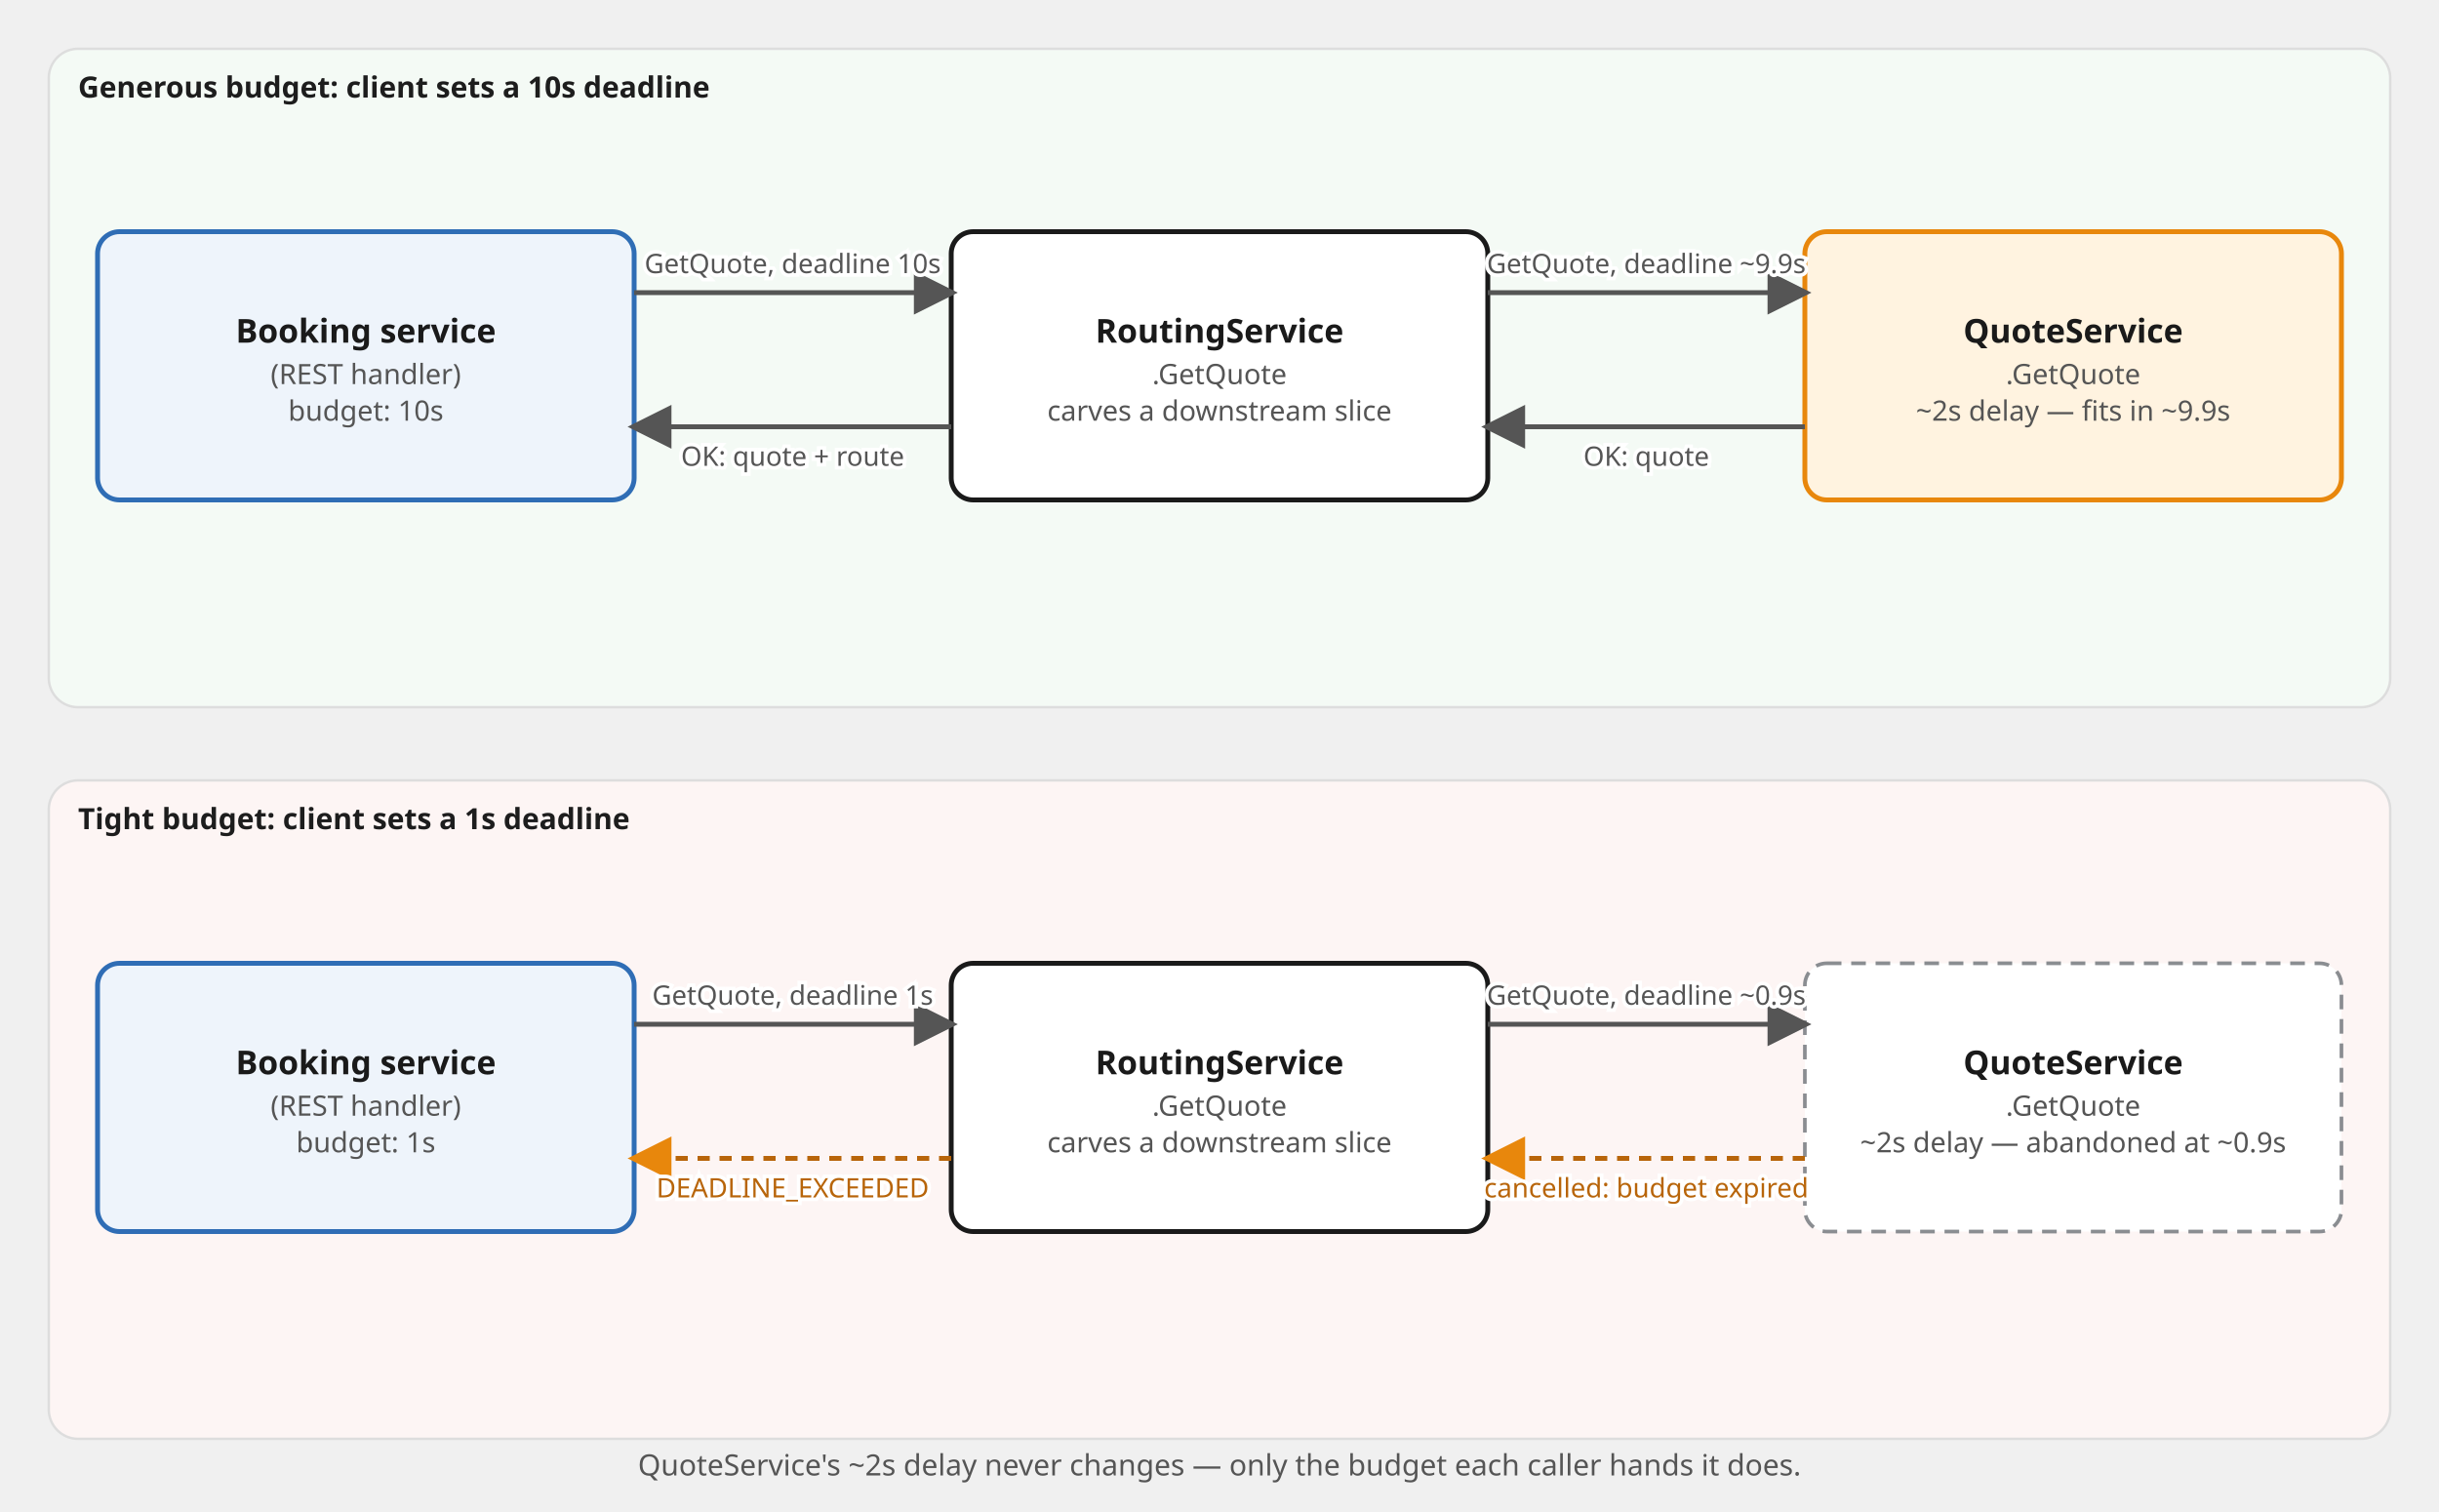
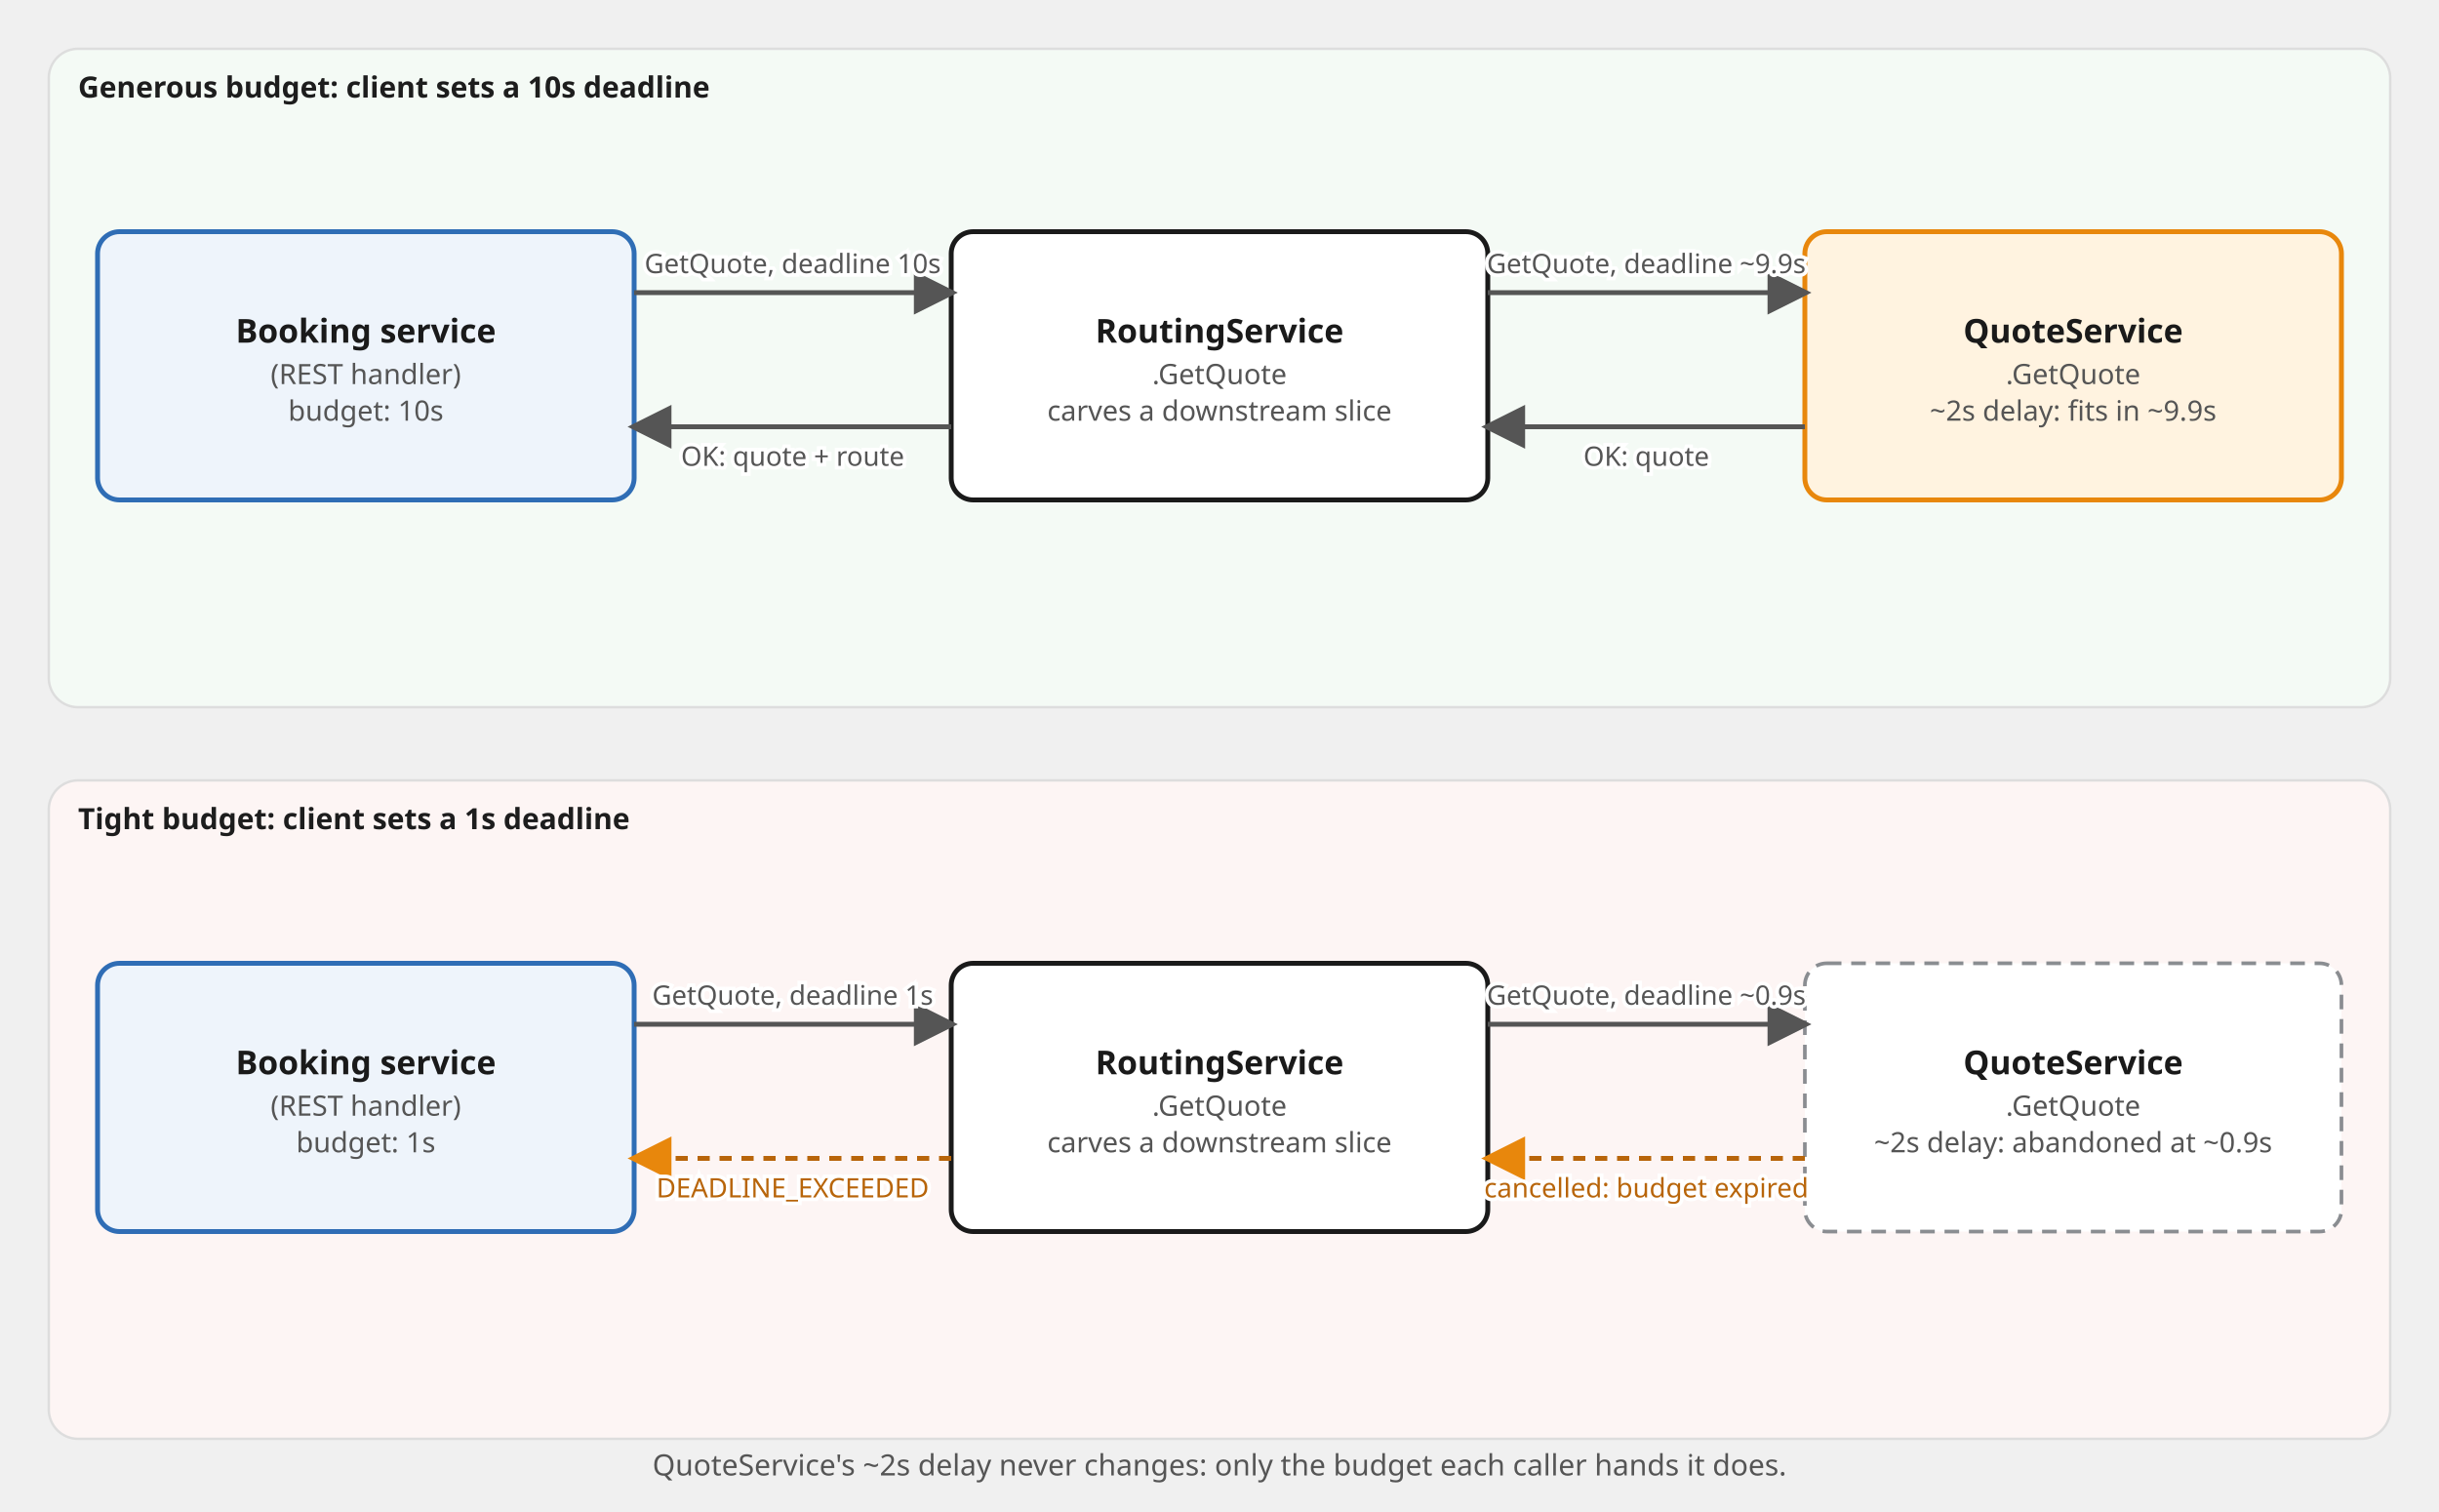
<svg xmlns="http://www.w3.org/2000/svg" viewBox="0 0 1000 620" font-family="'Red Hat Text', system-ui, sans-serif" role="img">
  <defs>
    <marker id="a" viewBox="0 0 10 10" refX="8.5" refY="5" markerWidth="9" markerHeight="9" orient="auto-start-reverse">
      <path d="M0,0 L10,5 L0,10 z" fill="#555" />
    </marker>
    <marker id="am" viewBox="0 0 10 10" refX="8.5" refY="5" markerWidth="9" markerHeight="9" orient="auto-start-reverse">
      <path d="M0,0 L10,5 L0,10 z" fill="#e8870c" />
    </marker>
  </defs>
  <rect x="20" y="20" width="960" height="270" rx="12" fill="#f4faf5" stroke="#ddd" />
  <text x="32" y="40" font-size="12" font-weight="700" fill="#1d1d1d">Generous budget: client sets a 10s deadline</text>
  <rect x="20" y="320" width="960" height="270" rx="12" fill="#fdf5f4" stroke="#ddd" />
  <text x="32" y="340" font-size="12" font-weight="700" fill="#1d1d1d">Tight budget: client sets a 1s deadline</text>
  <rect x="40" y="95" width="220" height="110" rx="9" fill="#eef4fb" stroke="#2f6db5" stroke-width="2" />
  <text x="150.0" y="140.5" font-size="13.5" font-weight="700" fill="#1a1a1a" text-anchor="middle">Booking service</text>
  <text x="150.0" y="157.5" font-size="11.5" fill="#555555" text-anchor="middle">(REST handler)</text>
  <text x="150.0" y="172.5" font-size="11.5" fill="#555555" text-anchor="middle">budget: 10s</text>
  <rect x="390" y="95" width="220" height="110" rx="9" fill="#ffffff" stroke="#1a1a1a" stroke-width="2" />
  <text x="500.0" y="140.5" font-size="13.5" font-weight="700" fill="#1a1a1a" text-anchor="middle">RoutingService</text>
  <text x="500.0" y="157.5" font-size="11.5" fill="#555555" text-anchor="middle">.GetQuote</text>
  <text x="500.0" y="172.5" font-size="11.5" fill="#555555" text-anchor="middle">carves a downstream slice</text>
  <rect x="740" y="95" width="220" height="110" rx="9" fill="#fff3e0" stroke="#e8870c" stroke-width="2" />
  <text x="850.0" y="140.5" font-size="13.5" font-weight="700" fill="#1a1a1a" text-anchor="middle">QuoteService</text>
  <text x="850.0" y="157.5" font-size="11.5" fill="#555555" text-anchor="middle">.GetQuote</text>
-   <text x="850.0" y="172.5" font-size="11.5" fill="#555555" text-anchor="middle">~2s delay — fits in ~9.9s</text>
+   <text x="850.0" y="172.5" font-size="11.5" fill="#555555" text-anchor="middle">~2s delay: fits in ~9.9s</text>
  <rect x="40" y="395" width="220" height="110" rx="9" fill="#eef4fb" stroke="#2f6db5" stroke-width="2" />
  <text x="150.0" y="440.5" font-size="13.5" font-weight="700" fill="#1a1a1a" text-anchor="middle">Booking service</text>
  <text x="150.0" y="457.5" font-size="11.5" fill="#555555" text-anchor="middle">(REST handler)</text>
  <text x="150.0" y="472.5" font-size="11.5" fill="#555555" text-anchor="middle">budget: 1s</text>
  <rect x="390" y="395" width="220" height="110" rx="9" fill="#ffffff" stroke="#1a1a1a" stroke-width="2" />
  <text x="500.0" y="440.5" font-size="13.5" font-weight="700" fill="#1a1a1a" text-anchor="middle">RoutingService</text>
  <text x="500.0" y="457.5" font-size="11.5" fill="#555555" text-anchor="middle">.GetQuote</text>
  <text x="500.0" y="472.5" font-size="11.5" fill="#555555" text-anchor="middle">carves a downstream slice</text>
  <rect x="740" y="395" width="220" height="110" rx="9" fill="#ffffff" stroke="#8a8d91" stroke-width="1.5" stroke-dasharray="6 4" />
  <text x="850.0" y="440.5" font-size="13.5" font-weight="700" fill="#1a1a1a" text-anchor="middle">QuoteService</text>
  <text x="850.0" y="457.5" font-size="11.5" fill="#555555" text-anchor="middle">.GetQuote</text>
-   <text x="850.0" y="472.5" font-size="11.5" fill="#555555" text-anchor="middle">~2s delay — abandoned at ~0.9s</text>
+   <text x="850.0" y="472.5" font-size="11.5" fill="#555555" text-anchor="middle">~2s delay: abandoned at ~0.9s</text>
  <path d="M260,120 L390,120" fill="none" stroke="#555" stroke-width="2" marker-end="url(#a)" />
  <text x="325.0" y="112.0" font-size="11" fill="#ffffff" stroke="#ffffff" stroke-width="3" paint-order="stroke" text-anchor="middle">GetQuote, deadline 10s</text>
  <text x="325.0" y="112.0" font-size="11" fill="#555" text-anchor="middle">GetQuote, deadline 10s</text>
  <path d="M610,120 L740,120" fill="none" stroke="#555" stroke-width="2" marker-end="url(#a)" />
  <text x="675.0" y="112.0" font-size="11" fill="#ffffff" stroke="#ffffff" stroke-width="3" paint-order="stroke" text-anchor="middle">GetQuote, deadline ~9.9s</text>
  <text x="675.0" y="112.0" font-size="11" fill="#555" text-anchor="middle">GetQuote, deadline ~9.9s</text>
  <path d="M740,175 L610,175" fill="none" stroke="#555" stroke-width="2" marker-end="url(#a)" />
  <text x="675.0" y="191.0" font-size="11" fill="#ffffff" stroke="#ffffff" stroke-width="3" paint-order="stroke" text-anchor="middle">OK: quote</text>
  <text x="675.0" y="191.0" font-size="11" fill="#555" text-anchor="middle">OK: quote</text>
  <path d="M390,175 L260,175" fill="none" stroke="#555" stroke-width="2" marker-end="url(#a)" />
  <text x="325.0" y="191.0" font-size="11" fill="#ffffff" stroke="#ffffff" stroke-width="3" paint-order="stroke" text-anchor="middle">OK: quote + route</text>
  <text x="325.0" y="191.0" font-size="11" fill="#555" text-anchor="middle">OK: quote + route</text>
  <path d="M260,420 L390,420" fill="none" stroke="#555" stroke-width="2" marker-end="url(#a)" />
  <text x="325.0" y="412.0" font-size="11" fill="#ffffff" stroke="#ffffff" stroke-width="3" paint-order="stroke" text-anchor="middle">GetQuote, deadline 1s</text>
  <text x="325.0" y="412.0" font-size="11" fill="#555" text-anchor="middle">GetQuote, deadline 1s</text>
  <path d="M610,420 L740,420" fill="none" stroke="#555" stroke-width="2" marker-end="url(#a)" />
  <text x="675.0" y="412.0" font-size="11" fill="#ffffff" stroke="#ffffff" stroke-width="3" paint-order="stroke" text-anchor="middle">GetQuote, deadline ~0.9s</text>
  <text x="675.0" y="412.0" font-size="11" fill="#555" text-anchor="middle">GetQuote, deadline ~0.9s</text>
  <path d="M740,475 L610,475" fill="none" stroke="#b8650a" stroke-width="2" stroke-dasharray="5 4" marker-end="url(#am)" />
  <text x="675.0" y="491.0" font-size="11" fill="#ffffff" stroke="#ffffff" stroke-width="3" paint-order="stroke" text-anchor="middle">cancelled: budget expired</text>
  <text x="675.0" y="491.0" font-size="11" fill="#b8650a" text-anchor="middle">cancelled: budget expired</text>
  <path d="M390,475 L260,475" fill="none" stroke="#b8650a" stroke-width="2" stroke-dasharray="5 4" marker-end="url(#am)" />
  <text x="325.0" y="491.0" font-size="11" fill="#ffffff" stroke="#ffffff" stroke-width="3" paint-order="stroke" text-anchor="middle">DEADLINE_EXCEEDED</text>
  <text x="325.0" y="491.0" font-size="11" fill="#b8650a" text-anchor="middle">DEADLINE_EXCEEDED</text>
-   <text x="500" y="605" font-size="12" fill="#555555" text-anchor="middle">QuoteService's ~2s delay never changes — only the budget each caller hands it does.</text>
+   <text x="500" y="605" font-size="12" fill="#555555" text-anchor="middle">QuoteService's ~2s delay never changes: only the budget each caller hands it does.</text>
</svg>
